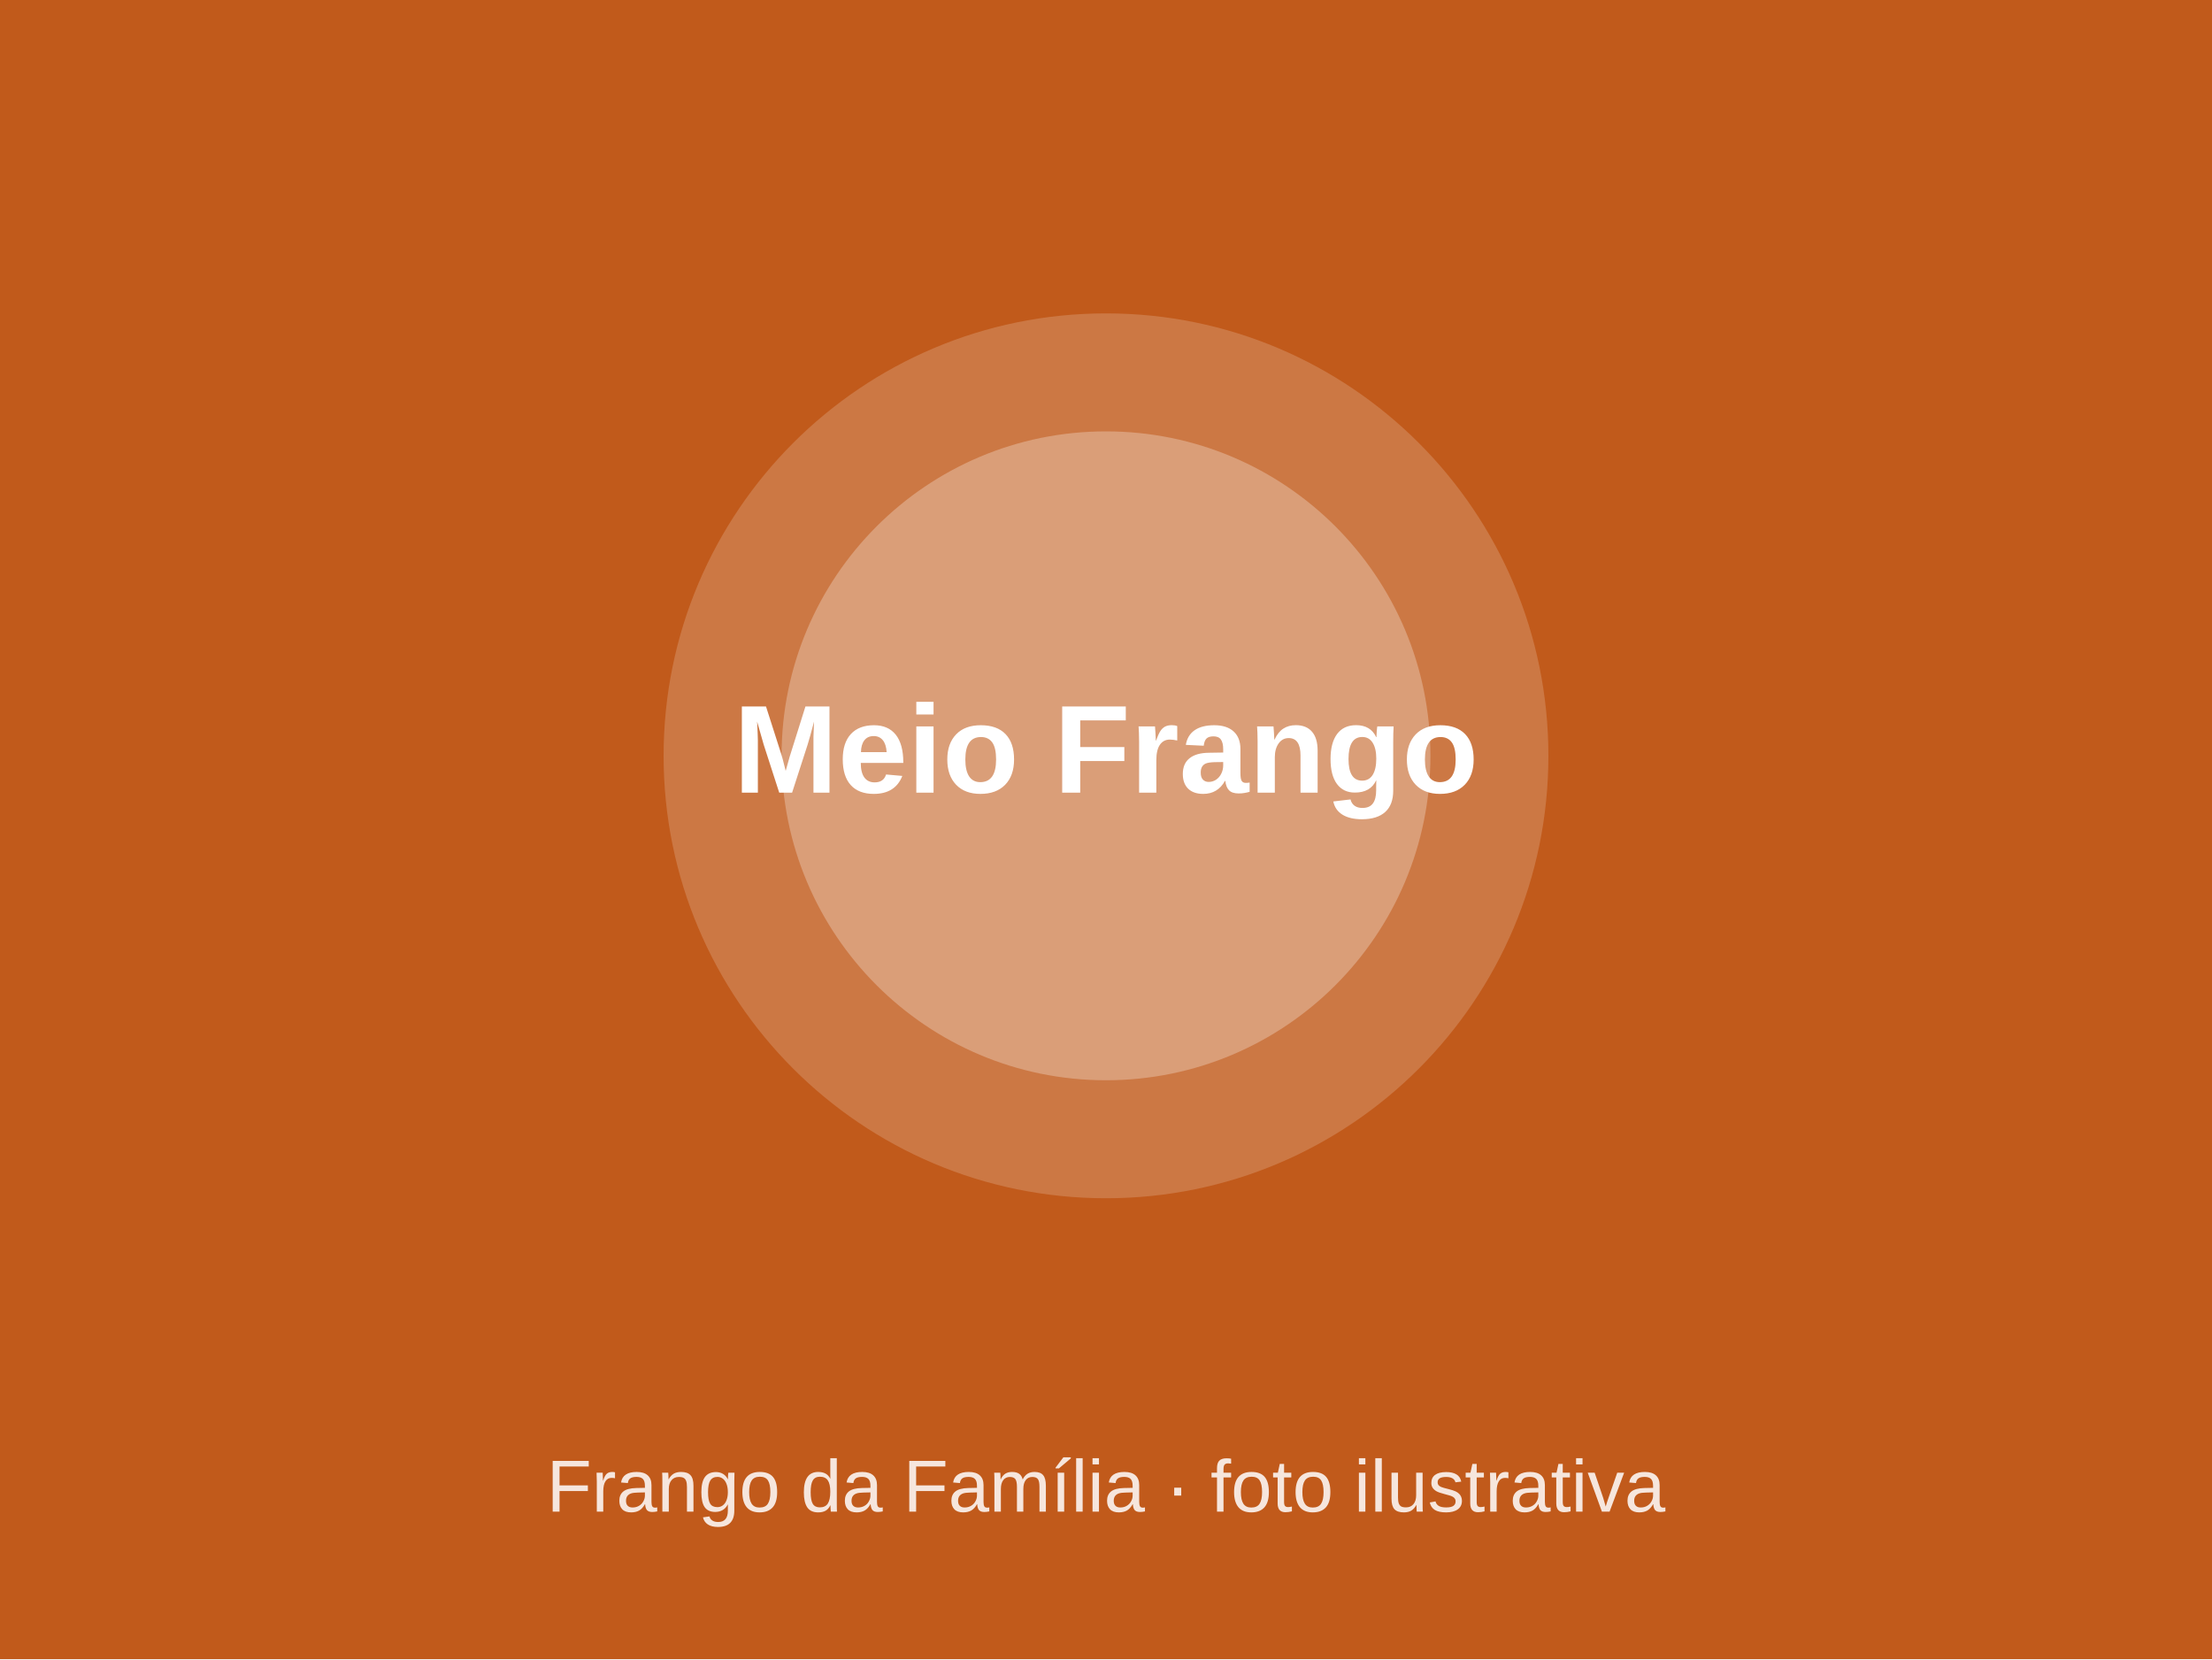
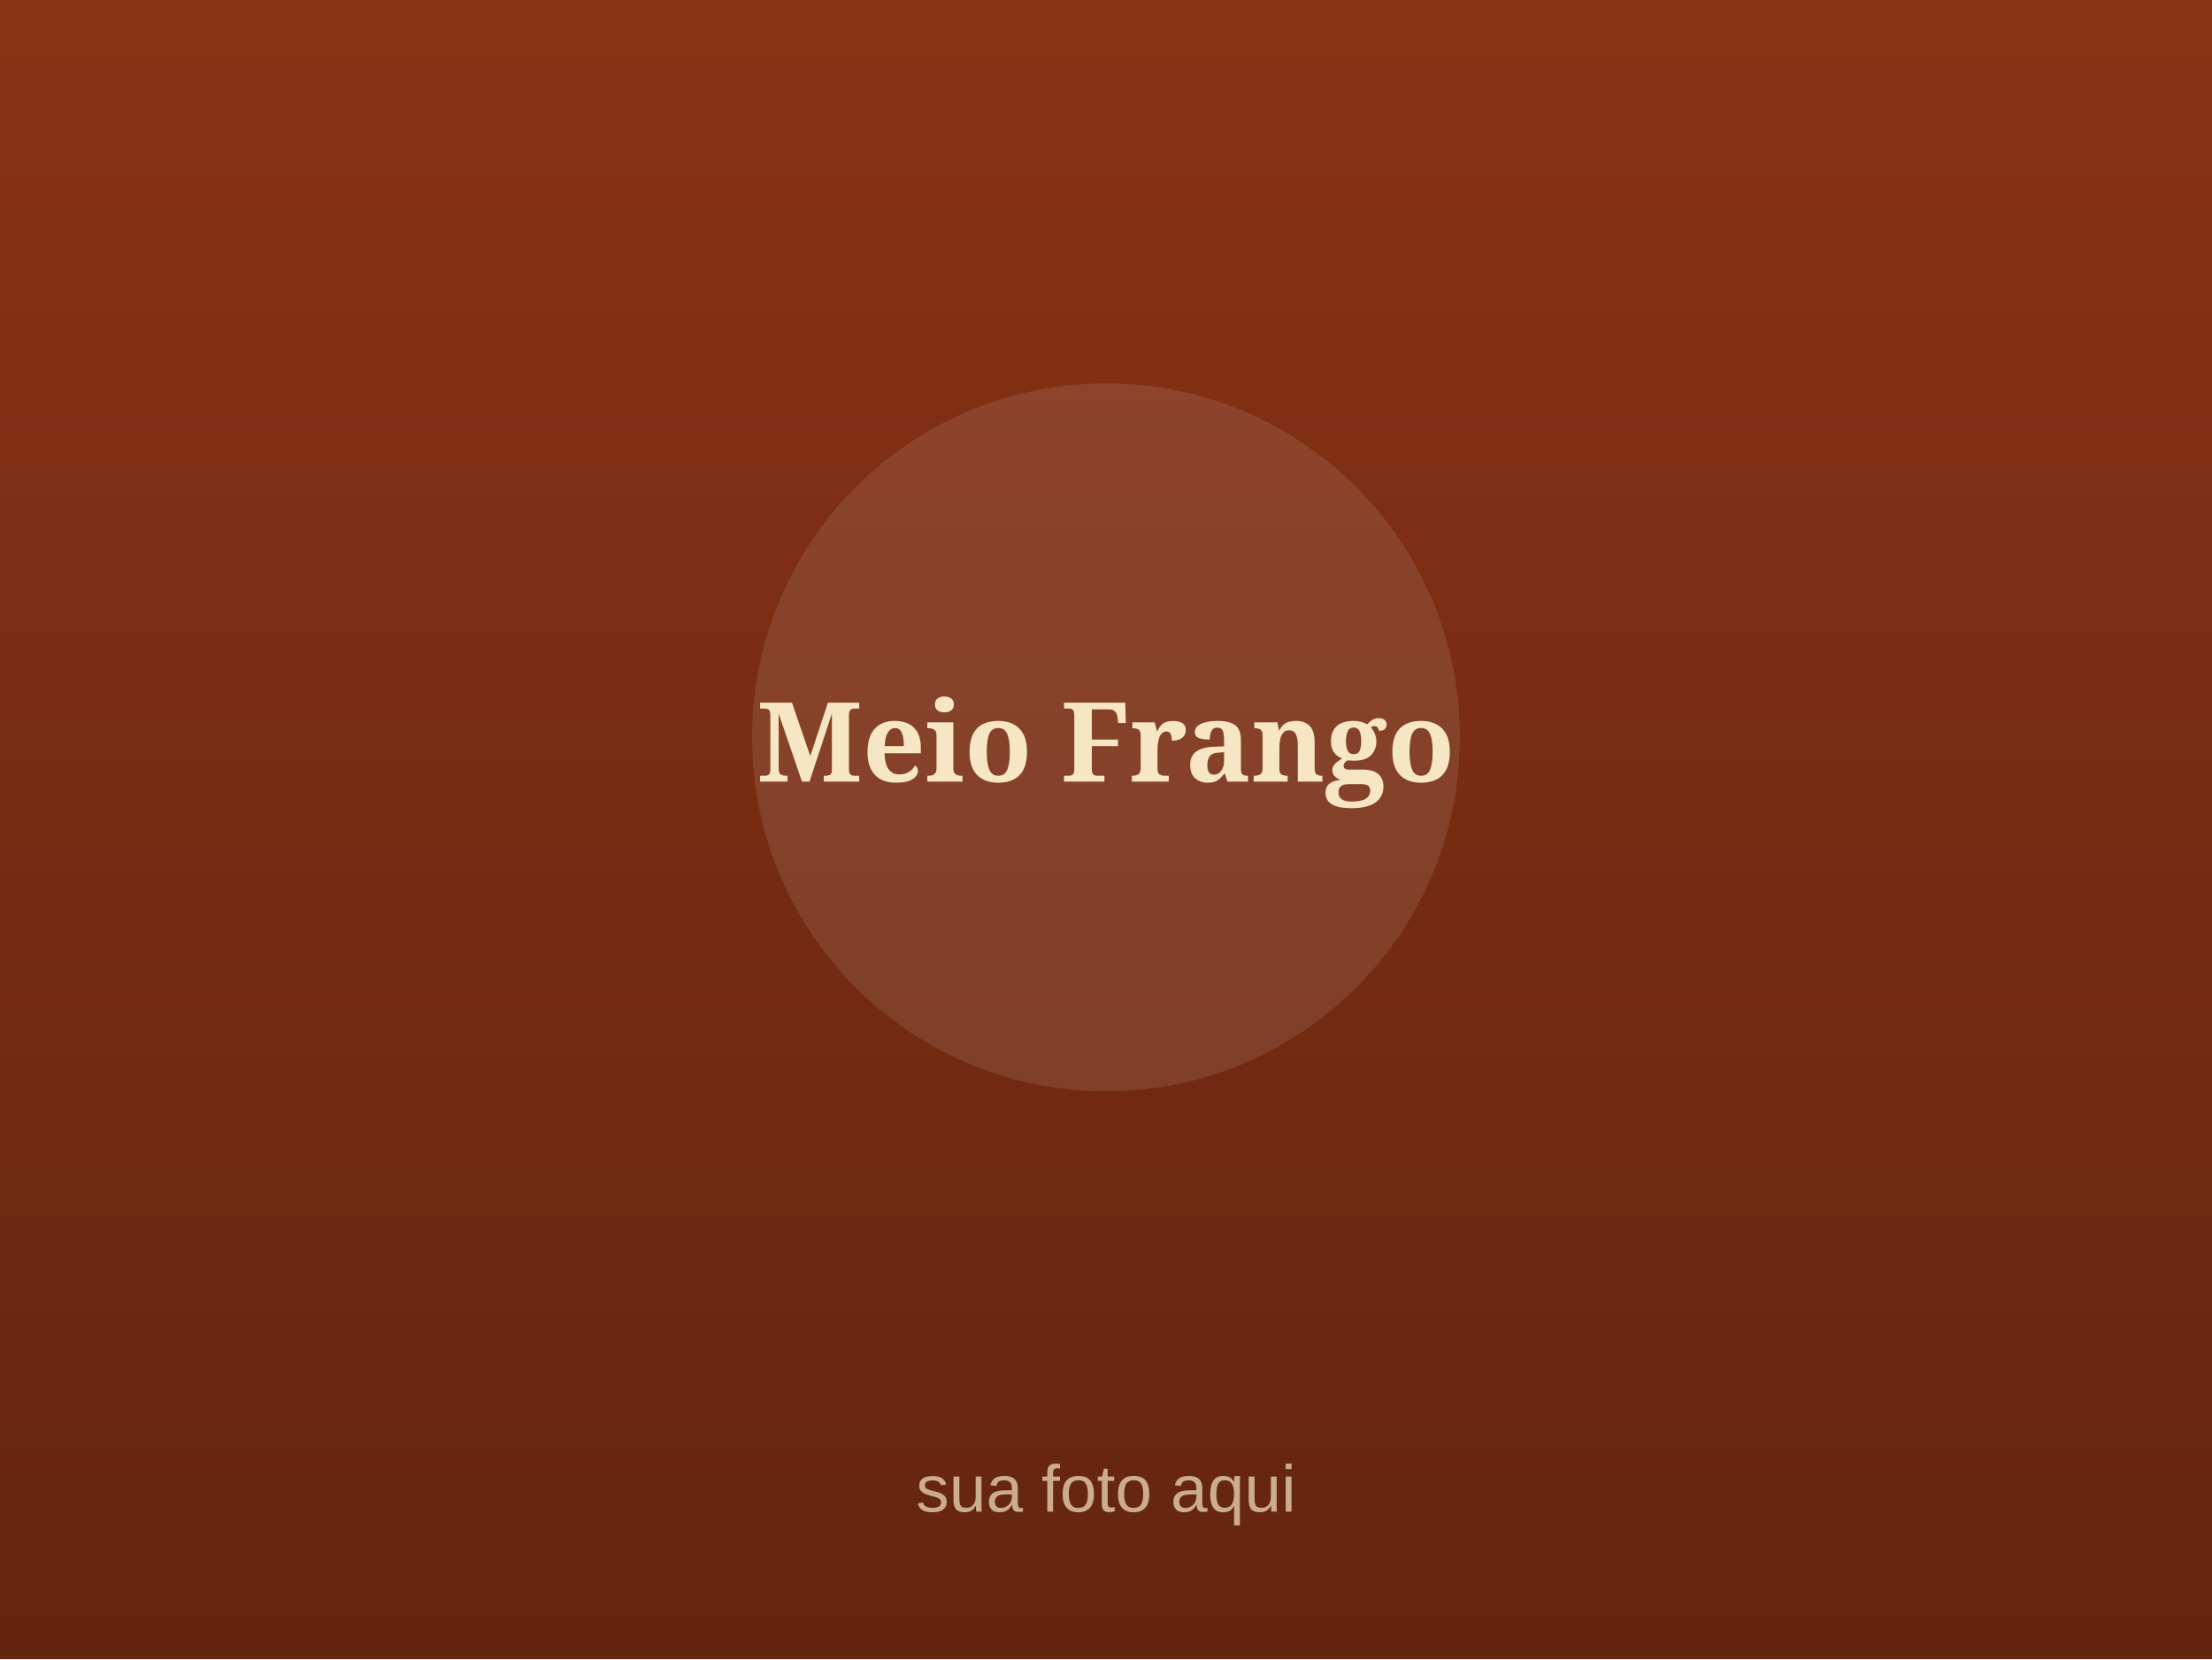
<svg xmlns="http://www.w3.org/2000/svg" viewBox="0 0 600 450" role="img" aria-label="Meio Frango">
-   <rect width="600" height="450" fill="#c15a1b" />
-   <circle cx="300" cy="205" r="120" fill="#ffffff" opacity="0.18" />
-   <circle cx="300" cy="205" r="88" fill="#ffffff" opacity="0.28" />
-   <text x="300" y="215" font-family="Segoe UI, Arial, sans-serif" font-size="34" fill="#fff" text-anchor="middle" font-weight="700">Meio Frango</text>
-   <text x="300" y="410" font-family="Segoe UI, Arial, sans-serif" font-size="20" fill="#fff" opacity="0.85" text-anchor="middle">Frango da Família · foto ilustrativa</text>
+   <rect width="600" height="450" fill="#8a3315" />
+   <rect width="600" height="450" fill="url(#g)" />
+   <defs>
+     <linearGradient id="g" x1="0" y1="0" x2="0" y2="1">
+       <stop offset="0" stop-color="#000" stop-opacity="0" />
+       <stop offset="1" stop-color="#000" stop-opacity="0.28" />
+     </linearGradient>
+   </defs>
+   <circle cx="300" cy="200" r="96" fill="#ffffff" opacity="0.10" />
+   <text x="300" y="212" font-family="Georgia, serif" font-size="30" fill="#f7e6c4" text-anchor="middle" font-weight="700">Meio Frango</text>
+   <text x="300" y="410" font-family="Segoe UI, Arial, sans-serif" font-size="18" fill="#f7e6c4" opacity="0.7" text-anchor="middle">sua foto aqui</text>
</svg>
